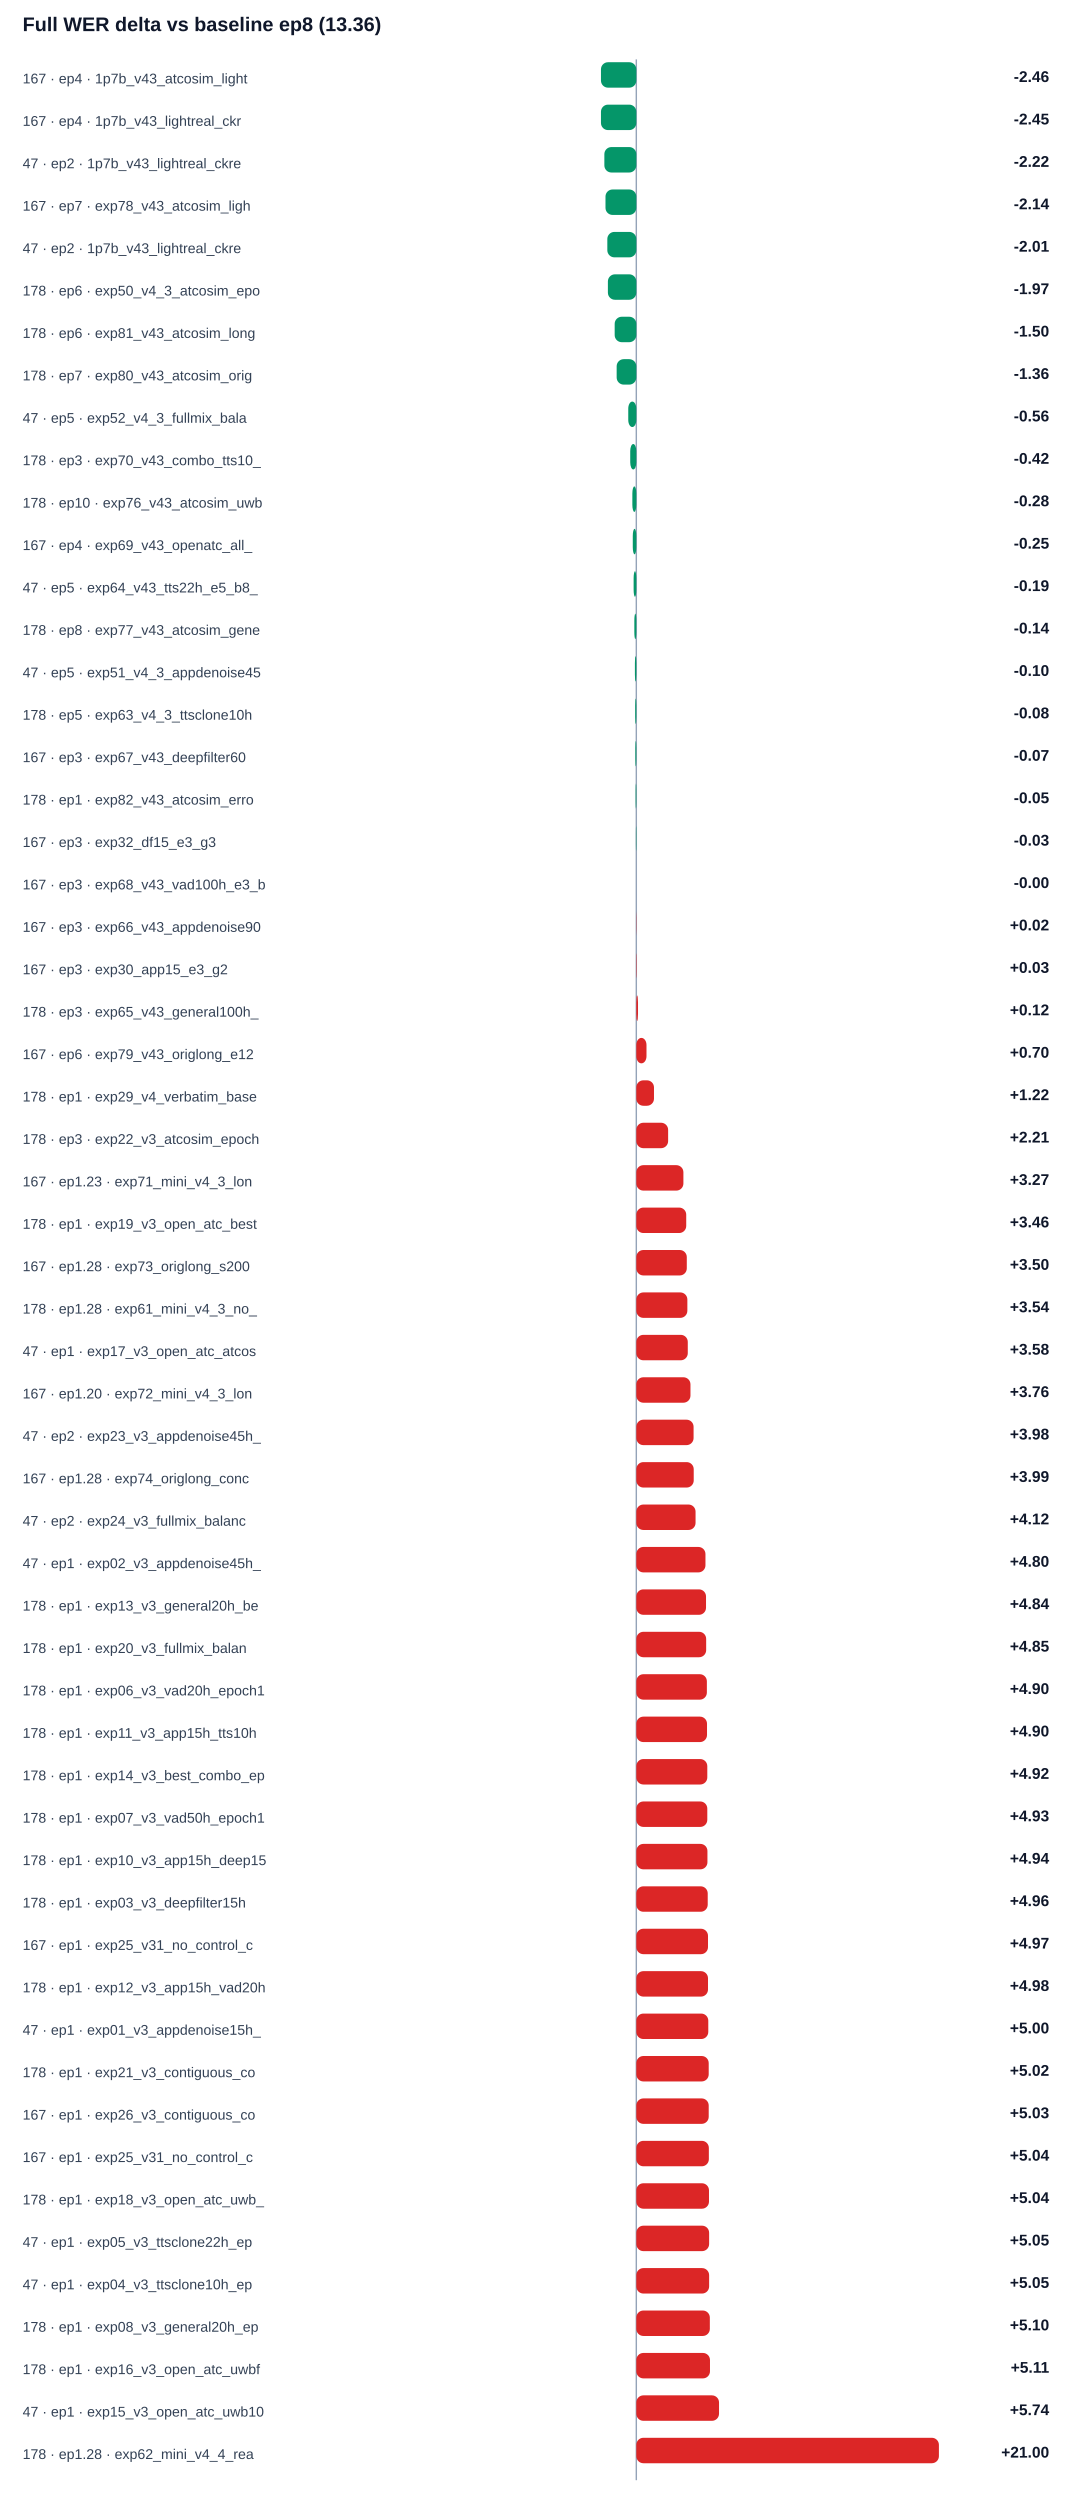
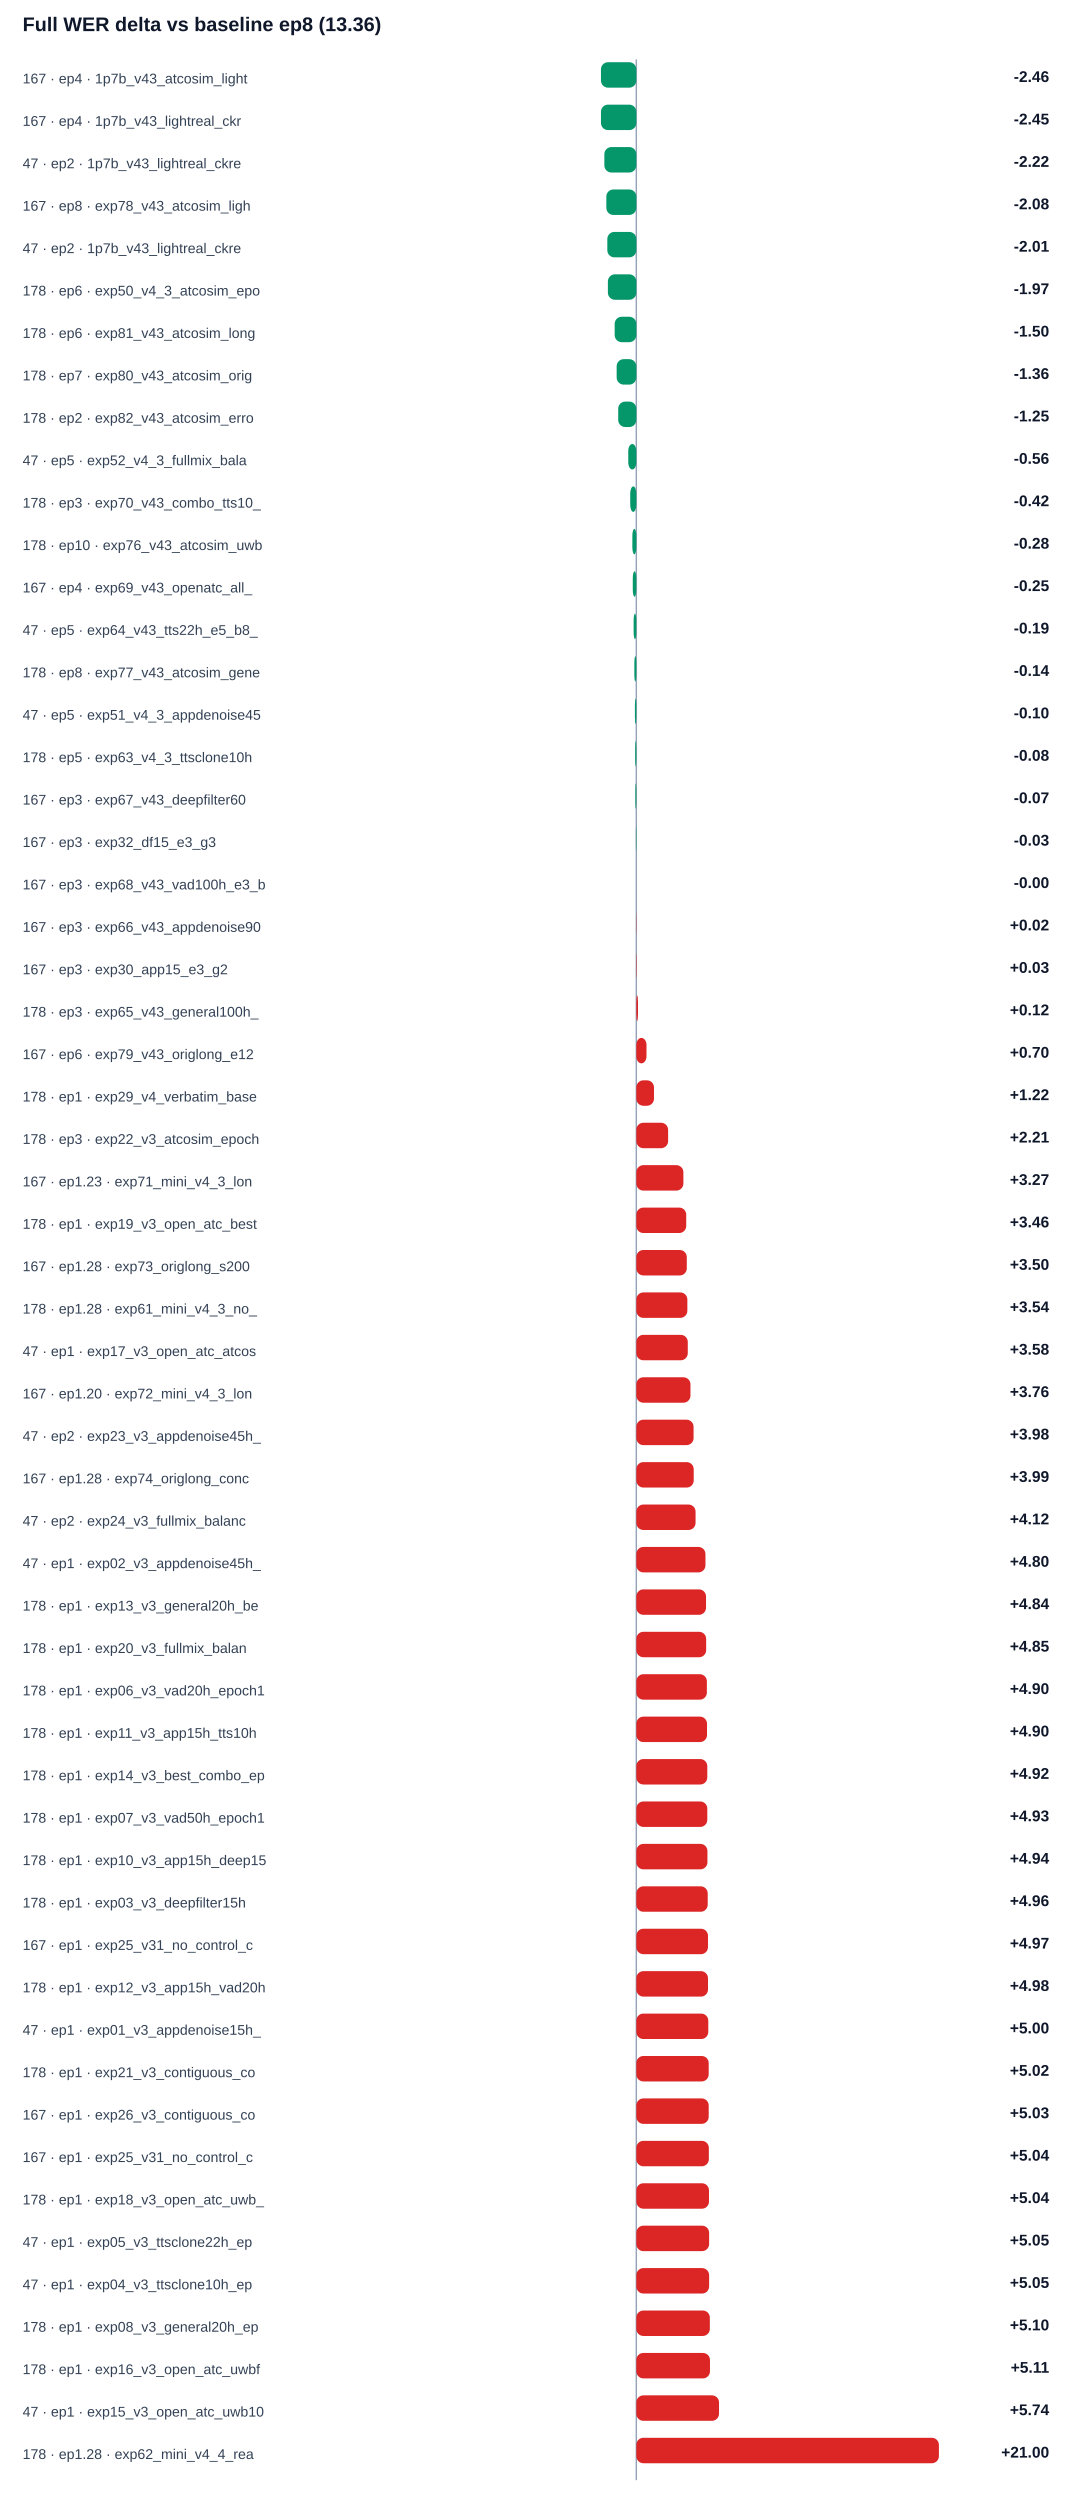
<svg xmlns="http://www.w3.org/2000/svg" width="100%" viewBox="0 0 760 1768" style="max-width:760px;background:#ffffff;border:1px solid #e5e7eb;border-radius:10px;">
  <text x="16.0" y="22.0" font-size="14" fill="#0f172a" text-anchor="start" font-family="Arial, sans-serif" font-weight="700">Full WER delta vs baseline ep8 (13.36)</text>
  <line x1="450" y1="42" x2="450" y2="1754" stroke="#94a3b8" />
  <text x="16.0" y="59.0" font-size="10" fill="#334155" text-anchor="start" font-family="Arial, sans-serif" font-weight="400">167 · ep4 · 1p7b_v43_atcosim_light</text>
  <rect x="425.0" y="44" width="25.0" height="18" rx="5" fill="#059669" />
  <text x="742.0" y="58.0" font-size="11" fill="#0f172a" text-anchor="end" font-family="Arial, sans-serif" font-weight="700">-2.46</text>
  <text x="16.0" y="89.0" font-size="10" fill="#334155" text-anchor="start" font-family="Arial, sans-serif" font-weight="400">167 · ep4 · 1p7b_v43_lightreal_ckr</text>
  <rect x="425.0" y="74" width="25.0" height="18" rx="5" fill="#059669" />
  <text x="742.0" y="88.0" font-size="11" fill="#0f172a" text-anchor="end" font-family="Arial, sans-serif" font-weight="700">-2.45</text>
  <text x="16.0" y="119.0" font-size="10" fill="#334155" text-anchor="start" font-family="Arial, sans-serif" font-weight="400">47 · ep2 · 1p7b_v43_lightreal_ckre</text>
  <rect x="427.4" y="104" width="22.6" height="18" rx="5" fill="#059669" />
  <text x="742.0" y="118.0" font-size="11" fill="#0f172a" text-anchor="end" font-family="Arial, sans-serif" font-weight="700">-2.22</text>
-   <text x="16.0" y="149.0" font-size="10" fill="#334155" text-anchor="start" font-family="Arial, sans-serif" font-weight="400">167 · ep7 · exp78_v43_atcosim_ligh</text>
-   <rect x="428.2" y="134" width="21.8" height="18" rx="5" fill="#059669" />
-   <text x="742.0" y="148.0" font-size="11" fill="#0f172a" text-anchor="end" font-family="Arial, sans-serif" font-weight="700">-2.14</text>
+   <text x="16.0" y="149.0" font-size="10" fill="#334155" text-anchor="start" font-family="Arial, sans-serif" font-weight="400">167 · ep8 · exp78_v43_atcosim_ligh</text>
+   <rect x="428.8" y="134" width="21.2" height="18" rx="5" fill="#059669" />
+   <text x="742.0" y="148.0" font-size="11" fill="#0f172a" text-anchor="end" font-family="Arial, sans-serif" font-weight="700">-2.08</text>
  <text x="16.0" y="179.0" font-size="10" fill="#334155" text-anchor="start" font-family="Arial, sans-serif" font-weight="400">47 · ep2 · 1p7b_v43_lightreal_ckre</text>
  <rect x="429.5" y="164" width="20.5" height="18" rx="5" fill="#059669" />
  <text x="742.0" y="178.0" font-size="11" fill="#0f172a" text-anchor="end" font-family="Arial, sans-serif" font-weight="700">-2.01</text>
  <text x="16.0" y="209.0" font-size="10" fill="#334155" text-anchor="start" font-family="Arial, sans-serif" font-weight="400">178 · ep6 · exp50_v4_3_atcosim_epo</text>
  <rect x="429.9" y="194" width="20.1" height="18" rx="5" fill="#059669" />
  <text x="742.0" y="208.0" font-size="11" fill="#0f172a" text-anchor="end" font-family="Arial, sans-serif" font-weight="700">-1.97</text>
  <text x="16.0" y="239.0" font-size="10" fill="#334155" text-anchor="start" font-family="Arial, sans-serif" font-weight="400">178 · ep6 · exp81_v43_atcosim_long</text>
  <rect x="434.7" y="224" width="15.3" height="18" rx="5" fill="#059669" />
  <text x="742.0" y="238.0" font-size="11" fill="#0f172a" text-anchor="end" font-family="Arial, sans-serif" font-weight="700">-1.50</text>
  <text x="16.0" y="269.0" font-size="10" fill="#334155" text-anchor="start" font-family="Arial, sans-serif" font-weight="400">178 · ep7 · exp80_v43_atcosim_orig</text>
  <rect x="436.1" y="254" width="13.9" height="18" rx="5" fill="#059669" />
  <text x="742.0" y="268.0" font-size="11" fill="#0f172a" text-anchor="end" font-family="Arial, sans-serif" font-weight="700">-1.36</text>
-   <text x="16.0" y="299.0" font-size="10" fill="#334155" text-anchor="start" font-family="Arial, sans-serif" font-weight="400">47 · ep5 · exp52_v4_3_fullmix_bala</text>
-   <rect x="444.3" y="284" width="5.7" height="18" rx="5" fill="#059669" />
-   <text x="742.0" y="298.0" font-size="11" fill="#0f172a" text-anchor="end" font-family="Arial, sans-serif" font-weight="700">-0.56</text>
-   <text x="16.0" y="329.0" font-size="10" fill="#334155" text-anchor="start" font-family="Arial, sans-serif" font-weight="400">178 · ep3 · exp70_v43_combo_tts10_</text>
-   <rect x="445.7" y="314" width="4.3" height="18" rx="5" fill="#059669" />
-   <text x="742.0" y="328.0" font-size="11" fill="#0f172a" text-anchor="end" font-family="Arial, sans-serif" font-weight="700">-0.42</text>
-   <text x="16.0" y="359.0" font-size="10" fill="#334155" text-anchor="start" font-family="Arial, sans-serif" font-weight="400">178 · ep10 · exp76_v43_atcosim_uwb</text>
-   <rect x="447.2" y="344" width="2.8" height="18" rx="5" fill="#059669" />
-   <text x="742.0" y="358.0" font-size="11" fill="#0f172a" text-anchor="end" font-family="Arial, sans-serif" font-weight="700">-0.28</text>
-   <text x="16.0" y="389.0" font-size="10" fill="#334155" text-anchor="start" font-family="Arial, sans-serif" font-weight="400">167 · ep4 · exp69_v43_openatc_all_</text>
-   <rect x="447.5" y="374" width="2.5" height="18" rx="5" fill="#059669" />
-   <text x="742.0" y="388.0" font-size="11" fill="#0f172a" text-anchor="end" font-family="Arial, sans-serif" font-weight="700">-0.25</text>
-   <text x="16.0" y="419.0" font-size="10" fill="#334155" text-anchor="start" font-family="Arial, sans-serif" font-weight="400">47 · ep5 · exp64_v43_tts22h_e5_b8_</text>
-   <rect x="448.1" y="404" width="1.9" height="18" rx="5" fill="#059669" />
-   <text x="742.0" y="418.0" font-size="11" fill="#0f172a" text-anchor="end" font-family="Arial, sans-serif" font-weight="700">-0.19</text>
-   <text x="16.0" y="449.0" font-size="10" fill="#334155" text-anchor="start" font-family="Arial, sans-serif" font-weight="400">178 · ep8 · exp77_v43_atcosim_gene</text>
-   <rect x="448.6" y="434" width="1.4" height="18" rx="5" fill="#059669" />
-   <text x="742.0" y="448.0" font-size="11" fill="#0f172a" text-anchor="end" font-family="Arial, sans-serif" font-weight="700">-0.14</text>
-   <text x="16.0" y="479.0" font-size="10" fill="#334155" text-anchor="start" font-family="Arial, sans-serif" font-weight="400">47 · ep5 · exp51_v4_3_appdenoise45</text>
-   <rect x="449.0" y="464" width="1.0" height="18" rx="5" fill="#059669" />
-   <text x="742.0" y="478.0" font-size="11" fill="#0f172a" text-anchor="end" font-family="Arial, sans-serif" font-weight="700">-0.10</text>
-   <text x="16.0" y="509.0" font-size="10" fill="#334155" text-anchor="start" font-family="Arial, sans-serif" font-weight="400">178 · ep5 · exp63_v4_3_ttsclone10h</text>
-   <rect x="449.2" y="494" width="0.8" height="18" rx="5" fill="#059669" />
-   <text x="742.0" y="508.0" font-size="11" fill="#0f172a" text-anchor="end" font-family="Arial, sans-serif" font-weight="700">-0.08</text>
-   <text x="16.0" y="539.0" font-size="10" fill="#334155" text-anchor="start" font-family="Arial, sans-serif" font-weight="400">167 · ep3 · exp67_v43_deepfilter60</text>
-   <rect x="449.3" y="524" width="0.7" height="18" rx="5" fill="#059669" />
-   <text x="742.0" y="538.0" font-size="11" fill="#0f172a" text-anchor="end" font-family="Arial, sans-serif" font-weight="700">-0.07</text>
-   <text x="16.0" y="569.0" font-size="10" fill="#334155" text-anchor="start" font-family="Arial, sans-serif" font-weight="400">178 · ep1 · exp82_v43_atcosim_erro</text>
-   <rect x="449.5" y="554" width="0.5" height="18" rx="5" fill="#059669" />
-   <text x="742.0" y="568.0" font-size="11" fill="#0f172a" text-anchor="end" font-family="Arial, sans-serif" font-weight="700">-0.05</text>
+   <text x="16.0" y="299.0" font-size="10" fill="#334155" text-anchor="start" font-family="Arial, sans-serif" font-weight="400">178 · ep2 · exp82_v43_atcosim_erro</text>
+   <rect x="437.2" y="284" width="12.8" height="18" rx="5" fill="#059669" />
+   <text x="742.0" y="298.0" font-size="11" fill="#0f172a" text-anchor="end" font-family="Arial, sans-serif" font-weight="700">-1.25</text>
+   <text x="16.0" y="329.0" font-size="10" fill="#334155" text-anchor="start" font-family="Arial, sans-serif" font-weight="400">47 · ep5 · exp52_v4_3_fullmix_bala</text>
+   <rect x="444.3" y="314" width="5.7" height="18" rx="5" fill="#059669" />
+   <text x="742.0" y="328.0" font-size="11" fill="#0f172a" text-anchor="end" font-family="Arial, sans-serif" font-weight="700">-0.56</text>
+   <text x="16.0" y="359.0" font-size="10" fill="#334155" text-anchor="start" font-family="Arial, sans-serif" font-weight="400">178 · ep3 · exp70_v43_combo_tts10_</text>
+   <rect x="445.7" y="344" width="4.3" height="18" rx="5" fill="#059669" />
+   <text x="742.0" y="358.0" font-size="11" fill="#0f172a" text-anchor="end" font-family="Arial, sans-serif" font-weight="700">-0.42</text>
+   <text x="16.0" y="389.0" font-size="10" fill="#334155" text-anchor="start" font-family="Arial, sans-serif" font-weight="400">178 · ep10 · exp76_v43_atcosim_uwb</text>
+   <rect x="447.2" y="374" width="2.8" height="18" rx="5" fill="#059669" />
+   <text x="742.0" y="388.0" font-size="11" fill="#0f172a" text-anchor="end" font-family="Arial, sans-serif" font-weight="700">-0.28</text>
+   <text x="16.0" y="419.0" font-size="10" fill="#334155" text-anchor="start" font-family="Arial, sans-serif" font-weight="400">167 · ep4 · exp69_v43_openatc_all_</text>
+   <rect x="447.5" y="404" width="2.5" height="18" rx="5" fill="#059669" />
+   <text x="742.0" y="418.0" font-size="11" fill="#0f172a" text-anchor="end" font-family="Arial, sans-serif" font-weight="700">-0.25</text>
+   <text x="16.0" y="449.0" font-size="10" fill="#334155" text-anchor="start" font-family="Arial, sans-serif" font-weight="400">47 · ep5 · exp64_v43_tts22h_e5_b8_</text>
+   <rect x="448.1" y="434" width="1.9" height="18" rx="5" fill="#059669" />
+   <text x="742.0" y="448.0" font-size="11" fill="#0f172a" text-anchor="end" font-family="Arial, sans-serif" font-weight="700">-0.19</text>
+   <text x="16.0" y="479.0" font-size="10" fill="#334155" text-anchor="start" font-family="Arial, sans-serif" font-weight="400">178 · ep8 · exp77_v43_atcosim_gene</text>
+   <rect x="448.6" y="464" width="1.4" height="18" rx="5" fill="#059669" />
+   <text x="742.0" y="478.0" font-size="11" fill="#0f172a" text-anchor="end" font-family="Arial, sans-serif" font-weight="700">-0.14</text>
+   <text x="16.0" y="509.0" font-size="10" fill="#334155" text-anchor="start" font-family="Arial, sans-serif" font-weight="400">47 · ep5 · exp51_v4_3_appdenoise45</text>
+   <rect x="449.0" y="494" width="1.0" height="18" rx="5" fill="#059669" />
+   <text x="742.0" y="508.0" font-size="11" fill="#0f172a" text-anchor="end" font-family="Arial, sans-serif" font-weight="700">-0.10</text>
+   <text x="16.0" y="539.0" font-size="10" fill="#334155" text-anchor="start" font-family="Arial, sans-serif" font-weight="400">178 · ep5 · exp63_v4_3_ttsclone10h</text>
+   <rect x="449.2" y="524" width="0.8" height="18" rx="5" fill="#059669" />
+   <text x="742.0" y="538.0" font-size="11" fill="#0f172a" text-anchor="end" font-family="Arial, sans-serif" font-weight="700">-0.08</text>
+   <text x="16.0" y="569.0" font-size="10" fill="#334155" text-anchor="start" font-family="Arial, sans-serif" font-weight="400">167 · ep3 · exp67_v43_deepfilter60</text>
+   <rect x="449.3" y="554" width="0.7" height="18" rx="5" fill="#059669" />
+   <text x="742.0" y="568.0" font-size="11" fill="#0f172a" text-anchor="end" font-family="Arial, sans-serif" font-weight="700">-0.07</text>
  <text x="16.0" y="599.0" font-size="10" fill="#334155" text-anchor="start" font-family="Arial, sans-serif" font-weight="400">167 · ep3 · exp32_df15_e3_g3</text>
  <rect x="449.7" y="584" width="0.3" height="18" rx="5" fill="#059669" />
  <text x="742.0" y="598.0" font-size="11" fill="#0f172a" text-anchor="end" font-family="Arial, sans-serif" font-weight="700">-0.03</text>
  <text x="16.0" y="629.0" font-size="10" fill="#334155" text-anchor="start" font-family="Arial, sans-serif" font-weight="400">167 · ep3 · exp68_v43_vad100h_e3_b</text>
  <rect x="450.0" y="614" width="0.0" height="18" rx="5" fill="#059669" />
  <text x="742.0" y="628.0" font-size="11" fill="#0f172a" text-anchor="end" font-family="Arial, sans-serif" font-weight="700">-0.00</text>
  <text x="16.0" y="659.0" font-size="10" fill="#334155" text-anchor="start" font-family="Arial, sans-serif" font-weight="400">167 · ep3 · exp66_v43_appdenoise90</text>
  <rect x="450.0" y="644" width="0.2" height="18" rx="5" fill="#dc2626" />
  <text x="742.0" y="658.0" font-size="11" fill="#0f172a" text-anchor="end" font-family="Arial, sans-serif" font-weight="700">+0.02</text>
  <text x="16.0" y="689.0" font-size="10" fill="#334155" text-anchor="start" font-family="Arial, sans-serif" font-weight="400">167 · ep3 · exp30_app15_e3_g2</text>
  <rect x="450.0" y="674" width="0.3" height="18" rx="5" fill="#dc2626" />
  <text x="742.0" y="688.0" font-size="11" fill="#0f172a" text-anchor="end" font-family="Arial, sans-serif" font-weight="700">+0.03</text>
  <text x="16.0" y="719.0" font-size="10" fill="#334155" text-anchor="start" font-family="Arial, sans-serif" font-weight="400">178 · ep3 · exp65_v43_general100h_</text>
  <rect x="450.0" y="704" width="1.2" height="18" rx="5" fill="#dc2626" />
  <text x="742.0" y="718.0" font-size="11" fill="#0f172a" text-anchor="end" font-family="Arial, sans-serif" font-weight="700">+0.12</text>
  <text x="16.0" y="749.0" font-size="10" fill="#334155" text-anchor="start" font-family="Arial, sans-serif" font-weight="400">167 · ep6 · exp79_v43_origlong_e12</text>
  <rect x="450.0" y="734" width="7.2" height="18" rx="5" fill="#dc2626" />
  <text x="742.0" y="748.0" font-size="11" fill="#0f172a" text-anchor="end" font-family="Arial, sans-serif" font-weight="700">+0.70</text>
  <text x="16.0" y="779.0" font-size="10" fill="#334155" text-anchor="start" font-family="Arial, sans-serif" font-weight="400">178 · ep1 · exp29_v4_verbatim_base</text>
  <rect x="450.0" y="764" width="12.5" height="18" rx="5" fill="#dc2626" />
  <text x="742.0" y="778.0" font-size="11" fill="#0f172a" text-anchor="end" font-family="Arial, sans-serif" font-weight="700">+1.22</text>
  <text x="16.0" y="809.0" font-size="10" fill="#334155" text-anchor="start" font-family="Arial, sans-serif" font-weight="400">178 · ep3 · exp22_v3_atcosim_epoch</text>
  <rect x="450.0" y="794" width="22.5" height="18" rx="5" fill="#dc2626" />
  <text x="742.0" y="808.0" font-size="11" fill="#0f172a" text-anchor="end" font-family="Arial, sans-serif" font-weight="700">+2.21</text>
  <text x="16.0" y="839.0" font-size="10" fill="#334155" text-anchor="start" font-family="Arial, sans-serif" font-weight="400">167 · ep1.23 · exp71_mini_v4_3_lon</text>
  <rect x="450.0" y="824" width="33.3" height="18" rx="5" fill="#dc2626" />
  <text x="742.0" y="838.0" font-size="11" fill="#0f172a" text-anchor="end" font-family="Arial, sans-serif" font-weight="700">+3.27</text>
  <text x="16.0" y="869.0" font-size="10" fill="#334155" text-anchor="start" font-family="Arial, sans-serif" font-weight="400">178 · ep1 · exp19_v3_open_atc_best</text>
  <rect x="450.0" y="854" width="35.3" height="18" rx="5" fill="#dc2626" />
  <text x="742.0" y="868.0" font-size="11" fill="#0f172a" text-anchor="end" font-family="Arial, sans-serif" font-weight="700">+3.46</text>
  <text x="16.0" y="899.0" font-size="10" fill="#334155" text-anchor="start" font-family="Arial, sans-serif" font-weight="400">167 · ep1.28 · exp73_origlong_s200</text>
  <rect x="450.0" y="884" width="35.7" height="18" rx="5" fill="#dc2626" />
  <text x="742.0" y="898.0" font-size="11" fill="#0f172a" text-anchor="end" font-family="Arial, sans-serif" font-weight="700">+3.50</text>
  <text x="16.0" y="929.0" font-size="10" fill="#334155" text-anchor="start" font-family="Arial, sans-serif" font-weight="400">178 · ep1.28 · exp61_mini_v4_3_no_</text>
  <rect x="450.0" y="914" width="36.1" height="18" rx="5" fill="#dc2626" />
  <text x="742.0" y="928.0" font-size="11" fill="#0f172a" text-anchor="end" font-family="Arial, sans-serif" font-weight="700">+3.54</text>
  <text x="16.0" y="959.0" font-size="10" fill="#334155" text-anchor="start" font-family="Arial, sans-serif" font-weight="400">47 · ep1 · exp17_v3_open_atc_atcos</text>
  <rect x="450.0" y="944" width="36.4" height="18" rx="5" fill="#dc2626" />
  <text x="742.0" y="958.0" font-size="11" fill="#0f172a" text-anchor="end" font-family="Arial, sans-serif" font-weight="700">+3.58</text>
  <text x="16.0" y="989.0" font-size="10" fill="#334155" text-anchor="start" font-family="Arial, sans-serif" font-weight="400">167 · ep1.20 · exp72_mini_v4_3_lon</text>
  <rect x="450.0" y="974" width="38.3" height="18" rx="5" fill="#dc2626" />
  <text x="742.0" y="988.0" font-size="11" fill="#0f172a" text-anchor="end" font-family="Arial, sans-serif" font-weight="700">+3.76</text>
  <text x="16.0" y="1019.0" font-size="10" fill="#334155" text-anchor="start" font-family="Arial, sans-serif" font-weight="400">47 · ep2 · exp23_v3_appdenoise45h_</text>
  <rect x="450.0" y="1004" width="40.5" height="18" rx="5" fill="#dc2626" />
  <text x="742.0" y="1018.0" font-size="11" fill="#0f172a" text-anchor="end" font-family="Arial, sans-serif" font-weight="700">+3.98</text>
  <text x="16.0" y="1049.0" font-size="10" fill="#334155" text-anchor="start" font-family="Arial, sans-serif" font-weight="400">167 · ep1.28 · exp74_origlong_conc</text>
  <rect x="450.0" y="1034" width="40.6" height="18" rx="5" fill="#dc2626" />
  <text x="742.0" y="1048.0" font-size="11" fill="#0f172a" text-anchor="end" font-family="Arial, sans-serif" font-weight="700">+3.99</text>
  <text x="16.0" y="1079.0" font-size="10" fill="#334155" text-anchor="start" font-family="Arial, sans-serif" font-weight="400">47 · ep2 · exp24_v3_fullmix_balanc</text>
  <rect x="450.0" y="1064" width="41.9" height="18" rx="5" fill="#dc2626" />
  <text x="742.0" y="1078.0" font-size="11" fill="#0f172a" text-anchor="end" font-family="Arial, sans-serif" font-weight="700">+4.12</text>
  <text x="16.0" y="1109.0" font-size="10" fill="#334155" text-anchor="start" font-family="Arial, sans-serif" font-weight="400">47 · ep1 · exp02_v3_appdenoise45h_</text>
  <rect x="450.0" y="1094" width="48.9" height="18" rx="5" fill="#dc2626" />
  <text x="742.0" y="1108.0" font-size="11" fill="#0f172a" text-anchor="end" font-family="Arial, sans-serif" font-weight="700">+4.80</text>
  <text x="16.0" y="1139.0" font-size="10" fill="#334155" text-anchor="start" font-family="Arial, sans-serif" font-weight="400">178 · ep1 · exp13_v3_general20h_be</text>
  <rect x="450.0" y="1124" width="49.3" height="18" rx="5" fill="#dc2626" />
  <text x="742.0" y="1138.0" font-size="11" fill="#0f172a" text-anchor="end" font-family="Arial, sans-serif" font-weight="700">+4.84</text>
  <text x="16.0" y="1169.0" font-size="10" fill="#334155" text-anchor="start" font-family="Arial, sans-serif" font-weight="400">178 · ep1 · exp20_v3_fullmix_balan</text>
  <rect x="450.0" y="1154" width="49.4" height="18" rx="5" fill="#dc2626" />
  <text x="742.0" y="1168.0" font-size="11" fill="#0f172a" text-anchor="end" font-family="Arial, sans-serif" font-weight="700">+4.85</text>
  <text x="16.0" y="1199.0" font-size="10" fill="#334155" text-anchor="start" font-family="Arial, sans-serif" font-weight="400">178 · ep1 · exp06_v3_vad20h_epoch1</text>
  <rect x="450.0" y="1184" width="49.9" height="18" rx="5" fill="#dc2626" />
  <text x="742.0" y="1198.0" font-size="11" fill="#0f172a" text-anchor="end" font-family="Arial, sans-serif" font-weight="700">+4.90</text>
  <text x="16.0" y="1229.0" font-size="10" fill="#334155" text-anchor="start" font-family="Arial, sans-serif" font-weight="400">178 · ep1 · exp11_v3_app15h_tts10h</text>
  <rect x="450.0" y="1214" width="50.0" height="18" rx="5" fill="#dc2626" />
  <text x="742.0" y="1228.0" font-size="11" fill="#0f172a" text-anchor="end" font-family="Arial, sans-serif" font-weight="700">+4.90</text>
  <text x="16.0" y="1259.0" font-size="10" fill="#334155" text-anchor="start" font-family="Arial, sans-serif" font-weight="400">178 · ep1 · exp14_v3_best_combo_ep</text>
  <rect x="450.0" y="1244" width="50.2" height="18" rx="5" fill="#dc2626" />
  <text x="742.0" y="1258.0" font-size="11" fill="#0f172a" text-anchor="end" font-family="Arial, sans-serif" font-weight="700">+4.92</text>
  <text x="16.0" y="1289.0" font-size="10" fill="#334155" text-anchor="start" font-family="Arial, sans-serif" font-weight="400">178 · ep1 · exp07_v3_vad50h_epoch1</text>
  <rect x="450.0" y="1274" width="50.2" height="18" rx="5" fill="#dc2626" />
  <text x="742.0" y="1288.0" font-size="11" fill="#0f172a" text-anchor="end" font-family="Arial, sans-serif" font-weight="700">+4.93</text>
  <text x="16.0" y="1319.0" font-size="10" fill="#334155" text-anchor="start" font-family="Arial, sans-serif" font-weight="400">178 · ep1 · exp10_v3_app15h_deep15</text>
  <rect x="450.0" y="1304" width="50.3" height="18" rx="5" fill="#dc2626" />
  <text x="742.0" y="1318.0" font-size="11" fill="#0f172a" text-anchor="end" font-family="Arial, sans-serif" font-weight="700">+4.94</text>
  <text x="16.0" y="1349.0" font-size="10" fill="#334155" text-anchor="start" font-family="Arial, sans-serif" font-weight="400">178 · ep1 · exp03_v3_deepfilter15h</text>
  <rect x="450.0" y="1334" width="50.5" height="18" rx="5" fill="#dc2626" />
  <text x="742.0" y="1348.0" font-size="11" fill="#0f172a" text-anchor="end" font-family="Arial, sans-serif" font-weight="700">+4.96</text>
  <text x="16.0" y="1379.0" font-size="10" fill="#334155" text-anchor="start" font-family="Arial, sans-serif" font-weight="400">167 · ep1 · exp25_v31_no_control_c</text>
  <rect x="450.0" y="1364" width="50.7" height="18" rx="5" fill="#dc2626" />
  <text x="742.0" y="1378.0" font-size="11" fill="#0f172a" text-anchor="end" font-family="Arial, sans-serif" font-weight="700">+4.97</text>
  <text x="16.0" y="1409.0" font-size="10" fill="#334155" text-anchor="start" font-family="Arial, sans-serif" font-weight="400">178 · ep1 · exp12_v3_app15h_vad20h</text>
  <rect x="450.0" y="1394" width="50.7" height="18" rx="5" fill="#dc2626" />
  <text x="742.0" y="1408.0" font-size="11" fill="#0f172a" text-anchor="end" font-family="Arial, sans-serif" font-weight="700">+4.98</text>
  <text x="16.0" y="1439.0" font-size="10" fill="#334155" text-anchor="start" font-family="Arial, sans-serif" font-weight="400">47 · ep1 · exp01_v3_appdenoise15h_</text>
  <rect x="450.0" y="1424" width="50.9" height="18" rx="5" fill="#dc2626" />
  <text x="742.0" y="1438.0" font-size="11" fill="#0f172a" text-anchor="end" font-family="Arial, sans-serif" font-weight="700">+5.00</text>
  <text x="16.0" y="1469.0" font-size="10" fill="#334155" text-anchor="start" font-family="Arial, sans-serif" font-weight="400">178 · ep1 · exp21_v3_contiguous_co</text>
  <rect x="450.0" y="1454" width="51.2" height="18" rx="5" fill="#dc2626" />
  <text x="742.0" y="1468.0" font-size="11" fill="#0f172a" text-anchor="end" font-family="Arial, sans-serif" font-weight="700">+5.02</text>
  <text x="16.0" y="1499.0" font-size="10" fill="#334155" text-anchor="start" font-family="Arial, sans-serif" font-weight="400">167 · ep1 · exp26_v3_contiguous_co</text>
  <rect x="450.0" y="1484" width="51.2" height="18" rx="5" fill="#dc2626" />
  <text x="742.0" y="1498.0" font-size="11" fill="#0f172a" text-anchor="end" font-family="Arial, sans-serif" font-weight="700">+5.03</text>
  <text x="16.0" y="1529.0" font-size="10" fill="#334155" text-anchor="start" font-family="Arial, sans-serif" font-weight="400">167 · ep1 · exp25_v31_no_control_c</text>
  <rect x="450.0" y="1514" width="51.3" height="18" rx="5" fill="#dc2626" />
  <text x="742.0" y="1528.0" font-size="11" fill="#0f172a" text-anchor="end" font-family="Arial, sans-serif" font-weight="700">+5.04</text>
  <text x="16.0" y="1559.0" font-size="10" fill="#334155" text-anchor="start" font-family="Arial, sans-serif" font-weight="400">178 · ep1 · exp18_v3_open_atc_uwb_</text>
  <rect x="450.0" y="1544" width="51.4" height="18" rx="5" fill="#dc2626" />
  <text x="742.0" y="1558.0" font-size="11" fill="#0f172a" text-anchor="end" font-family="Arial, sans-serif" font-weight="700">+5.04</text>
  <text x="16.0" y="1589.0" font-size="10" fill="#334155" text-anchor="start" font-family="Arial, sans-serif" font-weight="400">47 · ep1 · exp05_v3_ttsclone22h_ep</text>
  <rect x="450.0" y="1574" width="51.5" height="18" rx="5" fill="#dc2626" />
  <text x="742.0" y="1588.0" font-size="11" fill="#0f172a" text-anchor="end" font-family="Arial, sans-serif" font-weight="700">+5.05</text>
  <text x="16.0" y="1619.0" font-size="10" fill="#334155" text-anchor="start" font-family="Arial, sans-serif" font-weight="400">47 · ep1 · exp04_v3_ttsclone10h_ep</text>
  <rect x="450.0" y="1604" width="51.5" height="18" rx="5" fill="#dc2626" />
  <text x="742.0" y="1618.0" font-size="11" fill="#0f172a" text-anchor="end" font-family="Arial, sans-serif" font-weight="700">+5.05</text>
  <text x="16.0" y="1649.0" font-size="10" fill="#334155" text-anchor="start" font-family="Arial, sans-serif" font-weight="400">178 · ep1 · exp08_v3_general20h_ep</text>
  <rect x="450.0" y="1634" width="52.0" height="18" rx="5" fill="#dc2626" />
  <text x="742.0" y="1648.0" font-size="11" fill="#0f172a" text-anchor="end" font-family="Arial, sans-serif" font-weight="700">+5.10</text>
  <text x="16.0" y="1679.0" font-size="10" fill="#334155" text-anchor="start" font-family="Arial, sans-serif" font-weight="400">178 · ep1 · exp16_v3_open_atc_uwbf</text>
  <rect x="450.0" y="1664" width="52.1" height="18" rx="5" fill="#dc2626" />
  <text x="742.0" y="1678.0" font-size="11" fill="#0f172a" text-anchor="end" font-family="Arial, sans-serif" font-weight="700">+5.11</text>
  <text x="16.0" y="1709.0" font-size="10" fill="#334155" text-anchor="start" font-family="Arial, sans-serif" font-weight="400">47 · ep1 · exp15_v3_open_atc_uwb10</text>
  <rect x="450.0" y="1694" width="58.5" height="18" rx="5" fill="#dc2626" />
  <text x="742.0" y="1708.0" font-size="11" fill="#0f172a" text-anchor="end" font-family="Arial, sans-serif" font-weight="700">+5.74</text>
  <text x="16.0" y="1739.0" font-size="10" fill="#334155" text-anchor="start" font-family="Arial, sans-serif" font-weight="400">178 · ep1.28 · exp62_mini_v4_4_rea</text>
  <rect x="450.0" y="1724" width="214.0" height="18" rx="5" fill="#dc2626" />
  <text x="742.0" y="1738.0" font-size="11" fill="#0f172a" text-anchor="end" font-family="Arial, sans-serif" font-weight="700">+21.00</text>
</svg>
